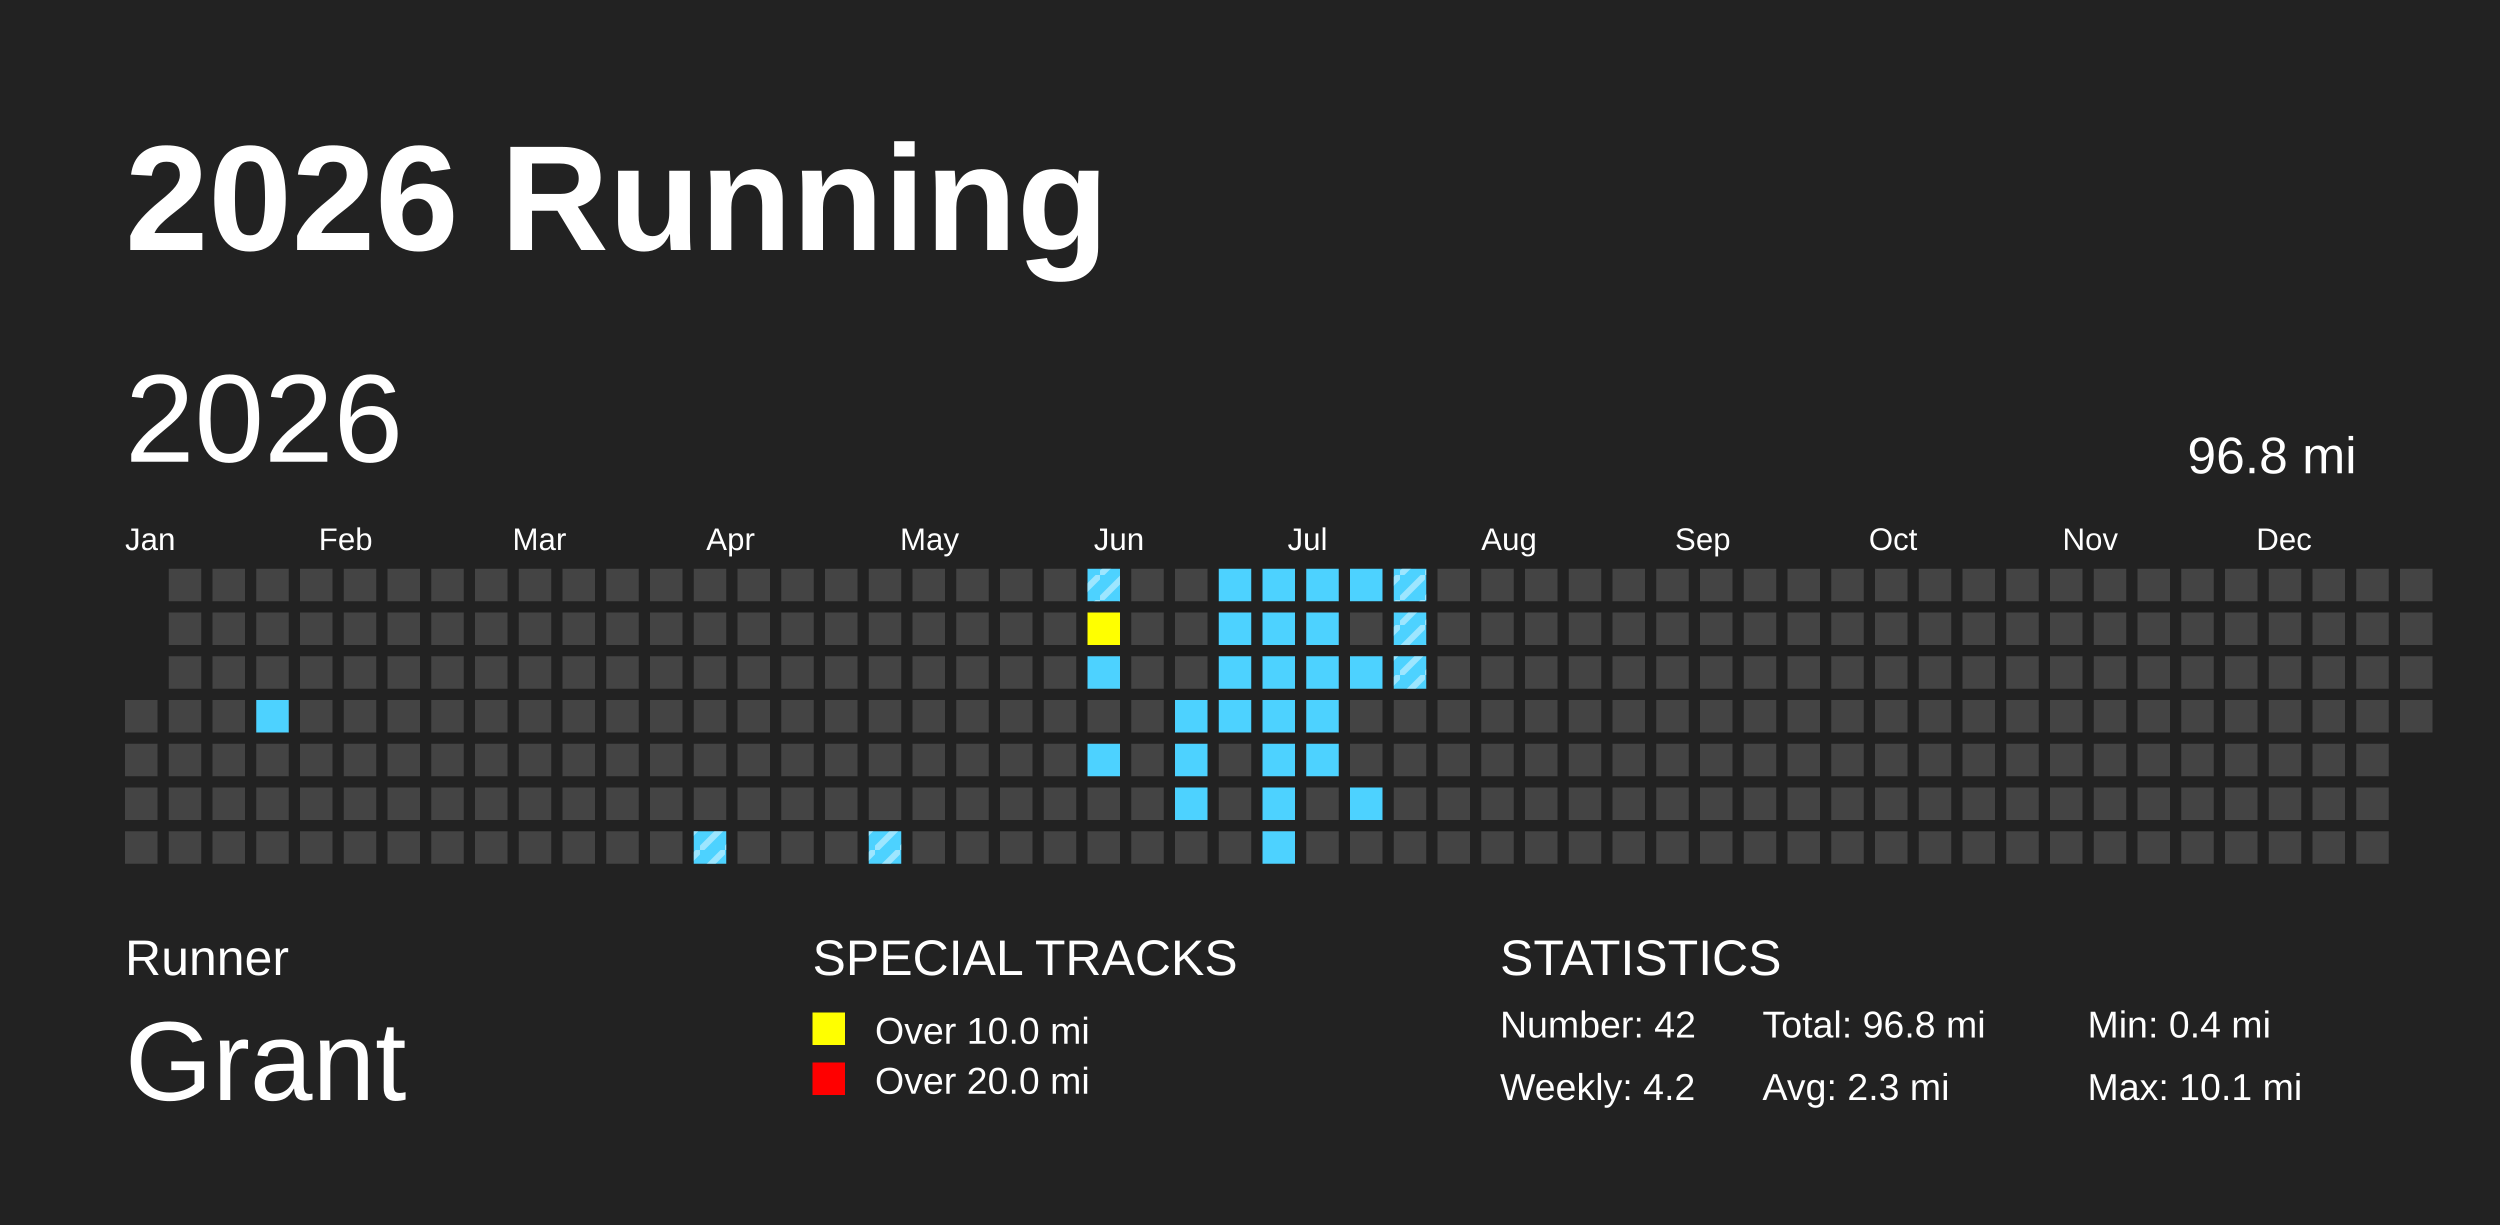
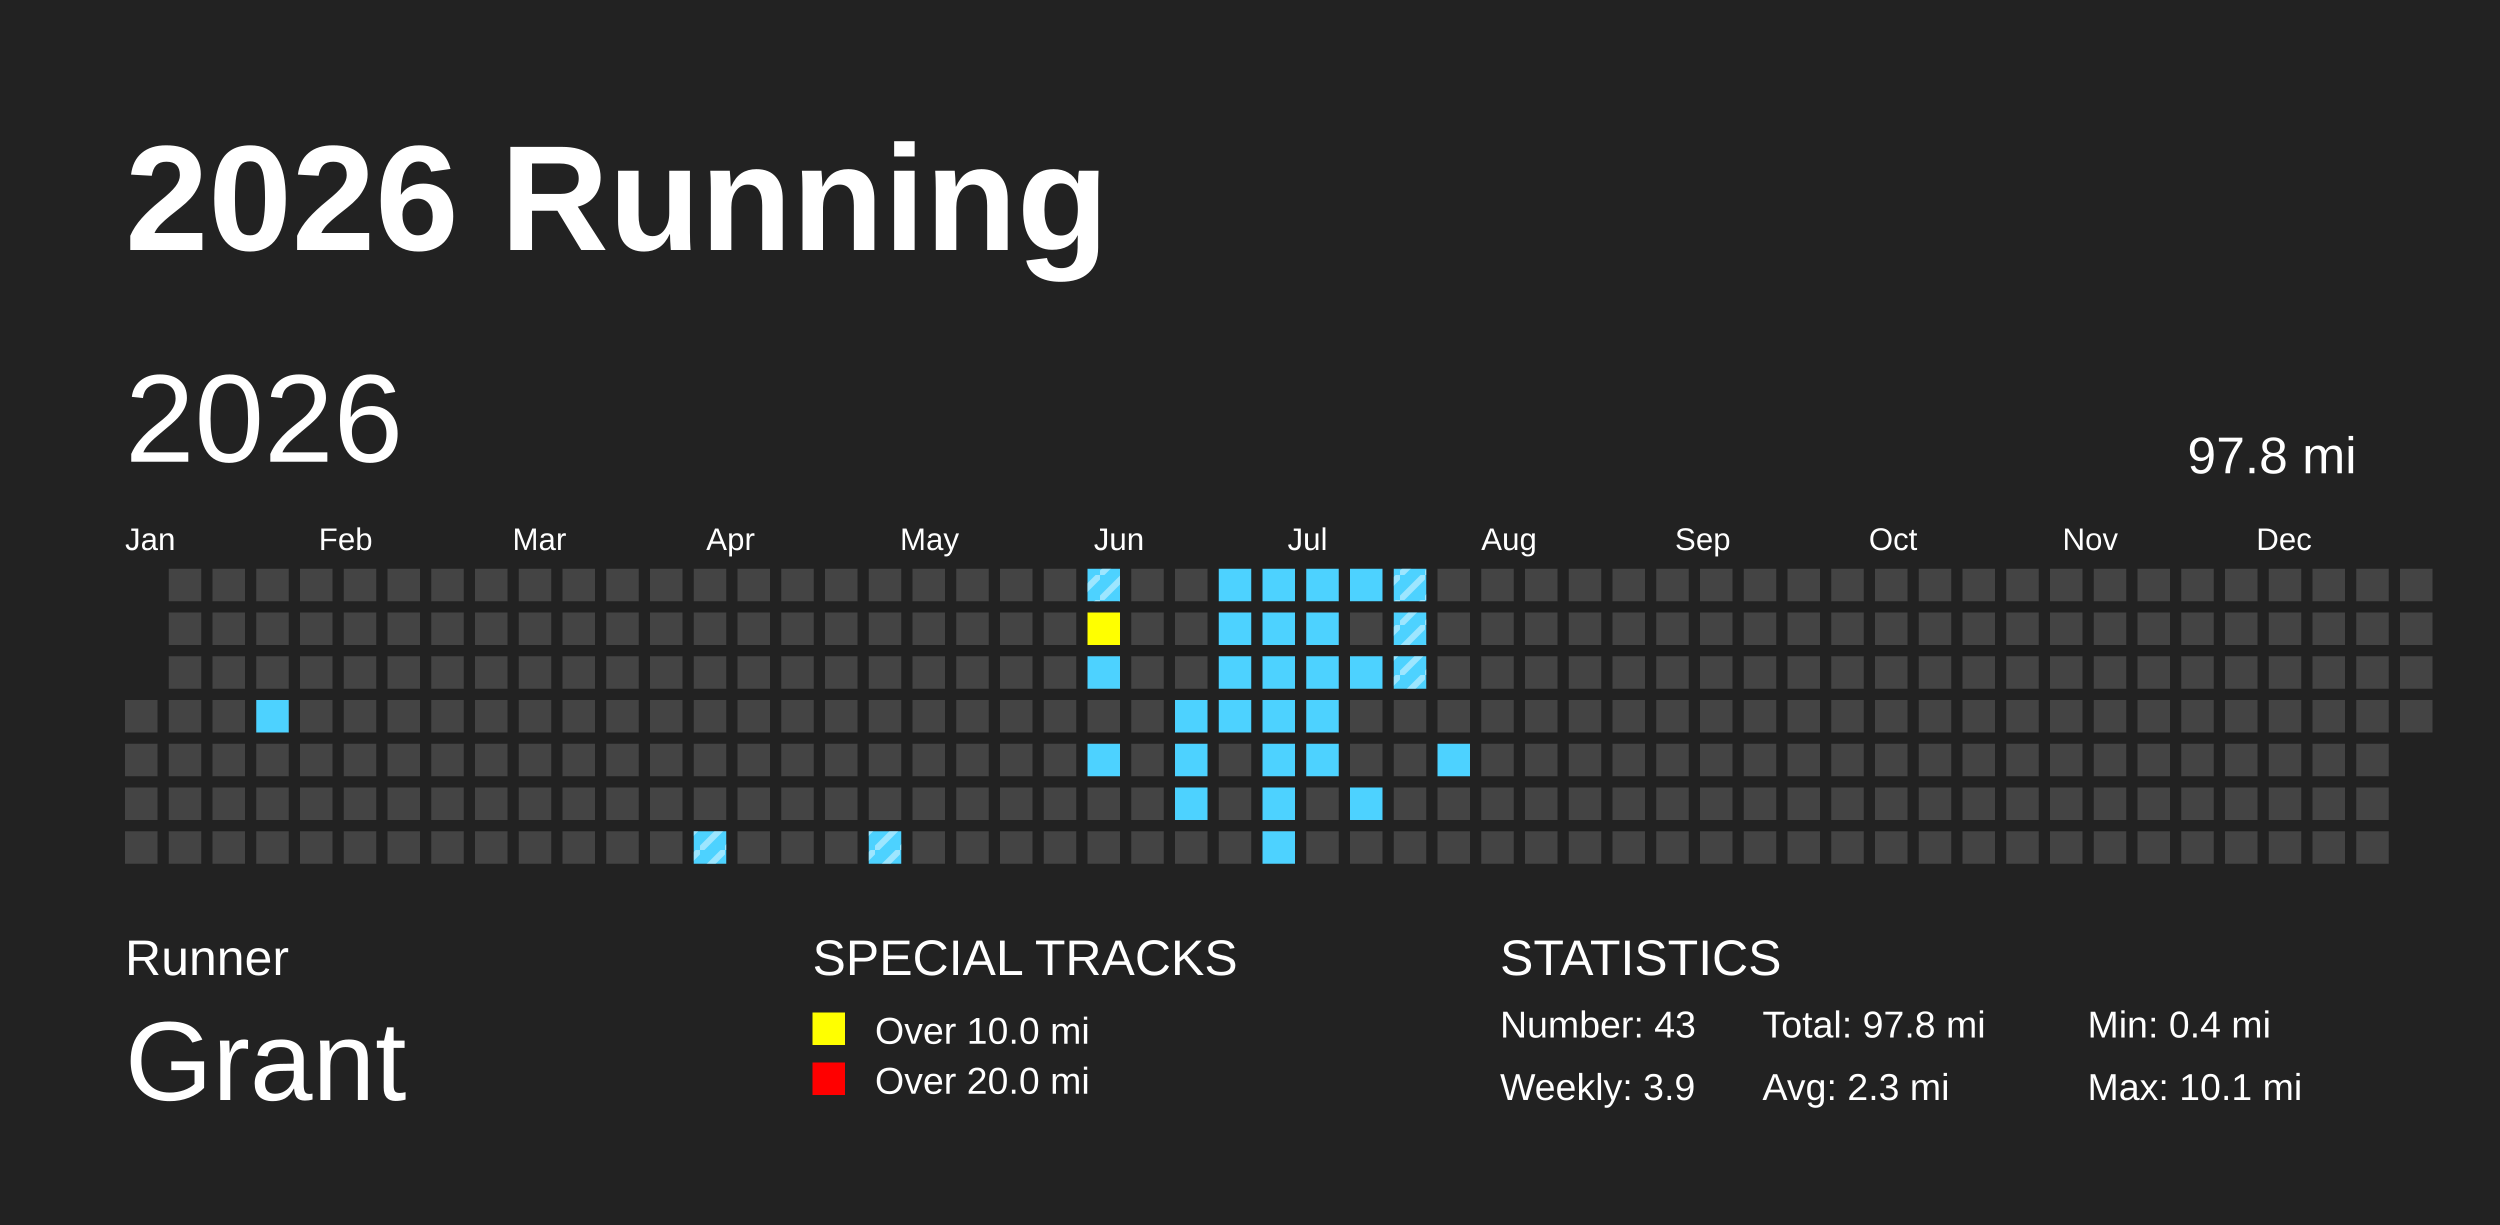
<svg xmlns="http://www.w3.org/2000/svg" baseProfile="full" height="98mm" version="1.1" viewBox="0,0,200,98" width="200mm">
  <defs>
    <pattern height="2" id="indoor-stripe" patternUnits="userSpaceOnUse" width="2">
      <line stroke="white" stroke-opacity="0.45" stroke-width="0.5" x1="0" x2="2" y1="2" y2="0" />
    </pattern>
  </defs>
  <rect fill="#222222" height="98" width="200" x="0" y="0" />
  <text fill="#FFFFFF" style="font-size:12px; font-family:Arial; font-weight:bold;" x="10" y="20">2026 Running</text>
  <text fill="#FFFFFF" style="font-size:4px; font-family:Arial" x="10" y="78">Runner</text>
  <text fill="#FFFFFF" style="font-size:9px; font-family:Arial" x="10" y="88">Grant</text>
  <text fill="#FFFFFF" style="font-size:4px; font-family:Arial" x="65" y="78">SPECIAL TRACKS</text>
  <rect fill="yellow" height="2.6" width="2.6" x="65" y="81" />
  <text fill="#FFFFFF" style="font-size:3px; font-family:Arial" x="70" y="83.5">Over 10.0 mi</text>
  <rect fill="red" height="2.6" width="2.6" x="65" y="85" />
  <text fill="#FFFFFF" style="font-size:3px; font-family:Arial" x="70" y="87.5">Over 20.0 mi</text>
  <text fill="#FFFFFF" style="font-size:4px; font-family:Arial" x="120" y="78">STATISTICS</text>
-   <text fill="#FFFFFF" style="font-size:3px; font-family:Arial" x="120" y="83">Number: 42</text>
-   <text fill="#FFFFFF" style="font-size:3px; font-family:Arial" x="120" y="88">Weekly: 4.2</text>
-   <text fill="#FFFFFF" style="font-size:3px; font-family:Arial" x="141" y="83">Total: 96.8 mi</text>
+   <text fill="#FFFFFF" style="font-size:3px; font-family:Arial" x="120" y="83">Number: 43</text>
+   <text fill="#FFFFFF" style="font-size:3px; font-family:Arial" x="120" y="88">Weekly: 3.9</text>
+   <text fill="#FFFFFF" style="font-size:3px; font-family:Arial" x="141" y="83">Total: 97.8 mi</text>
  <text fill="#FFFFFF" style="font-size:3px; font-family:Arial" x="141" y="88">Avg: 2.3 mi</text>
  <text fill="#FFFFFF" style="font-size:3px; font-family:Arial" x="167" y="83">Min: 0.4 mi</text>
  <text fill="#FFFFFF" style="font-size:3px; font-family:Arial" x="167" y="88">Max: 10.1 mi</text>
  <text dominant-baseline="hanging" fill="#FFFFFF" style="font-size:10.0px; font-family:Arial;" x="10" y="30">2026</text>
-   <text dominant-baseline="hanging" fill="#FFFFFF" style="font-size:4.125px; font-family:Arial;" x="175" y="35">96.8 mi</text>
+   <text dominant-baseline="hanging" fill="#FFFFFF" style="font-size:4.125px; font-family:Arial;" x="175" y="35">97.8 mi</text>
  <text fill="#FFFFFF" style="font-size:2.5px; font-family:Arial" x="10.0" y="44">Jan</text>
  <text fill="#FFFFFF" style="font-size:2.5px; font-family:Arial" x="25.5" y="44">Feb</text>
  <text fill="#FFFFFF" style="font-size:2.5px; font-family:Arial" x="41.0" y="44">Mar</text>
  <text fill="#FFFFFF" style="font-size:2.5px; font-family:Arial" x="56.5" y="44">Apr</text>
  <text fill="#FFFFFF" style="font-size:2.5px; font-family:Arial" x="72.0" y="44">May</text>
  <text fill="#FFFFFF" style="font-size:2.5px; font-family:Arial" x="87.5" y="44">Jun</text>
  <text fill="#FFFFFF" style="font-size:2.5px; font-family:Arial" x="103.0" y="44">Jul</text>
  <text fill="#FFFFFF" style="font-size:2.5px; font-family:Arial" x="118.5" y="44">Aug</text>
  <text fill="#FFFFFF" style="font-size:2.5px; font-family:Arial" x="134.0" y="44">Sep</text>
  <text fill="#FFFFFF" style="font-size:2.5px; font-family:Arial" x="149.5" y="44">Oct</text>
  <text fill="#FFFFFF" style="font-size:2.5px; font-family:Arial" x="165.0" y="44">Nov</text>
  <text fill="#FFFFFF" style="font-size:2.5px; font-family:Arial" x="180.5" y="44">Dec</text>
  <rect fill="#444444" height="2.6" width="2.6" x="10.0" y="56.0" />
  <rect fill="#444444" height="2.6" width="2.6" x="10.0" y="59.5" />
  <rect fill="#444444" height="2.6" width="2.6" x="10.0" y="63.0" />
  <rect fill="#444444" height="2.6" width="2.6" x="10.0" y="66.5" />
  <rect fill="#444444" height="2.6" width="2.6" x="13.5" y="45.5" />
  <rect fill="#444444" height="2.6" width="2.6" x="13.5" y="49.0" />
  <rect fill="#444444" height="2.6" width="2.6" x="13.5" y="52.5" />
  <rect fill="#444444" height="2.6" width="2.6" x="13.5" y="56.0" />
  <rect fill="#444444" height="2.6" width="2.6" x="13.5" y="59.5" />
  <rect fill="#444444" height="2.6" width="2.6" x="13.5" y="63.0" />
  <rect fill="#444444" height="2.6" width="2.6" x="13.5" y="66.5" />
  <rect fill="#444444" height="2.6" width="2.6" x="17.0" y="45.5" />
  <rect fill="#444444" height="2.6" width="2.6" x="17.0" y="49.0" />
  <rect fill="#444444" height="2.6" width="2.6" x="17.0" y="52.5" />
  <rect fill="#444444" height="2.6" width="2.6" x="17.0" y="56.0" />
  <rect fill="#444444" height="2.6" width="2.6" x="17.0" y="59.5" />
  <rect fill="#444444" height="2.6" width="2.6" x="17.0" y="63.0" />
  <rect fill="#444444" height="2.6" width="2.6" x="17.0" y="66.5" />
  <rect fill="#444444" height="2.6" width="2.6" x="20.5" y="45.5" />
  <rect fill="#444444" height="2.6" width="2.6" x="20.5" y="49.0" />
  <rect fill="#444444" height="2.6" width="2.6" x="20.5" y="52.5" />
  <rect fill="#4DD2FF" height="2.6" width="2.6" x="20.5" y="56.0" />
  <rect fill="#444444" height="2.6" width="2.6" x="20.5" y="59.5" />
  <rect fill="#444444" height="2.6" width="2.6" x="20.5" y="63.0" />
  <rect fill="#444444" height="2.6" width="2.6" x="20.5" y="66.5" />
  <rect fill="#444444" height="2.6" width="2.6" x="24.0" y="45.5" />
  <rect fill="#444444" height="2.6" width="2.6" x="24.0" y="49.0" />
  <rect fill="#444444" height="2.6" width="2.6" x="24.0" y="52.5" />
  <rect fill="#444444" height="2.6" width="2.6" x="24.0" y="56.0" />
  <rect fill="#444444" height="2.6" width="2.6" x="24.0" y="59.5" />
  <rect fill="#444444" height="2.6" width="2.6" x="24.0" y="63.0" />
  <rect fill="#444444" height="2.6" width="2.6" x="24.0" y="66.5" />
  <rect fill="#444444" height="2.6" width="2.6" x="27.5" y="45.5" />
  <rect fill="#444444" height="2.6" width="2.6" x="27.5" y="49.0" />
  <rect fill="#444444" height="2.6" width="2.6" x="27.5" y="52.5" />
  <rect fill="#444444" height="2.6" width="2.6" x="27.5" y="56.0" />
  <rect fill="#444444" height="2.6" width="2.6" x="27.5" y="59.5" />
  <rect fill="#444444" height="2.6" width="2.6" x="27.5" y="63.0" />
  <rect fill="#444444" height="2.6" width="2.6" x="27.5" y="66.5" />
  <rect fill="#444444" height="2.6" width="2.6" x="31.0" y="45.5" />
  <rect fill="#444444" height="2.6" width="2.6" x="31.0" y="49.0" />
  <rect fill="#444444" height="2.6" width="2.6" x="31.0" y="52.5" />
  <rect fill="#444444" height="2.6" width="2.6" x="31.0" y="56.0" />
  <rect fill="#444444" height="2.6" width="2.6" x="31.0" y="59.5" />
  <rect fill="#444444" height="2.6" width="2.6" x="31.0" y="63.0" />
  <rect fill="#444444" height="2.6" width="2.6" x="31.0" y="66.5" />
  <rect fill="#444444" height="2.6" width="2.6" x="34.5" y="45.5" />
  <rect fill="#444444" height="2.6" width="2.6" x="34.5" y="49.0" />
  <rect fill="#444444" height="2.6" width="2.6" x="34.5" y="52.5" />
  <rect fill="#444444" height="2.6" width="2.6" x="34.5" y="56.0" />
  <rect fill="#444444" height="2.6" width="2.6" x="34.5" y="59.5" />
  <rect fill="#444444" height="2.6" width="2.6" x="34.5" y="63.0" />
  <rect fill="#444444" height="2.6" width="2.6" x="34.5" y="66.5" />
  <rect fill="#444444" height="2.6" width="2.6" x="38.0" y="45.5" />
  <rect fill="#444444" height="2.6" width="2.6" x="38.0" y="49.0" />
  <rect fill="#444444" height="2.6" width="2.6" x="38.0" y="52.5" />
  <rect fill="#444444" height="2.6" width="2.6" x="38.0" y="56.0" />
  <rect fill="#444444" height="2.6" width="2.6" x="38.0" y="59.5" />
  <rect fill="#444444" height="2.6" width="2.6" x="38.0" y="63.0" />
  <rect fill="#444444" height="2.6" width="2.6" x="38.0" y="66.5" />
  <rect fill="#444444" height="2.6" width="2.6" x="41.5" y="45.5" />
  <rect fill="#444444" height="2.6" width="2.6" x="41.5" y="49.0" />
  <rect fill="#444444" height="2.6" width="2.6" x="41.5" y="52.5" />
  <rect fill="#444444" height="2.6" width="2.6" x="41.5" y="56.0" />
  <rect fill="#444444" height="2.6" width="2.6" x="41.5" y="59.5" />
  <rect fill="#444444" height="2.6" width="2.6" x="41.5" y="63.0" />
  <rect fill="#444444" height="2.6" width="2.6" x="41.5" y="66.5" />
  <rect fill="#444444" height="2.6" width="2.6" x="45.0" y="45.5" />
  <rect fill="#444444" height="2.6" width="2.6" x="45.0" y="49.0" />
  <rect fill="#444444" height="2.6" width="2.6" x="45.0" y="52.5" />
  <rect fill="#444444" height="2.6" width="2.6" x="45.0" y="56.0" />
  <rect fill="#444444" height="2.6" width="2.6" x="45.0" y="59.5" />
  <rect fill="#444444" height="2.6" width="2.6" x="45.0" y="63.0" />
  <rect fill="#444444" height="2.6" width="2.6" x="45.0" y="66.5" />
  <rect fill="#444444" height="2.6" width="2.6" x="48.5" y="45.5" />
  <rect fill="#444444" height="2.6" width="2.6" x="48.5" y="49.0" />
  <rect fill="#444444" height="2.6" width="2.6" x="48.5" y="52.5" />
  <rect fill="#444444" height="2.6" width="2.6" x="48.5" y="56.0" />
  <rect fill="#444444" height="2.6" width="2.6" x="48.5" y="59.5" />
  <rect fill="#444444" height="2.6" width="2.6" x="48.5" y="63.0" />
  <rect fill="#444444" height="2.6" width="2.6" x="48.5" y="66.5" />
  <rect fill="#444444" height="2.6" width="2.6" x="52.0" y="45.5" />
  <rect fill="#444444" height="2.6" width="2.6" x="52.0" y="49.0" />
  <rect fill="#444444" height="2.6" width="2.6" x="52.0" y="52.5" />
  <rect fill="#444444" height="2.6" width="2.6" x="52.0" y="56.0" />
  <rect fill="#444444" height="2.6" width="2.6" x="52.0" y="59.5" />
  <rect fill="#444444" height="2.6" width="2.6" x="52.0" y="63.0" />
  <rect fill="#444444" height="2.6" width="2.6" x="52.0" y="66.5" />
  <rect fill="#444444" height="2.6" width="2.6" x="55.5" y="45.5" />
  <rect fill="#444444" height="2.6" width="2.6" x="55.5" y="49.0" />
  <rect fill="#444444" height="2.6" width="2.6" x="55.5" y="52.5" />
  <rect fill="#444444" height="2.6" width="2.6" x="55.5" y="56.0" />
  <rect fill="#444444" height="2.6" width="2.6" x="55.5" y="59.5" />
  <rect fill="#444444" height="2.6" width="2.6" x="55.5" y="63.0" />
  <rect fill="#4DD2FF" height="2.6" width="2.6" x="55.5" y="66.5" />
  <rect fill="url(#indoor-stripe)" height="2.6" style="pointer-events: none;" width="2.6" x="55.5" y="66.5" />
  <rect fill="#444444" height="2.6" width="2.6" x="59.0" y="45.5" />
  <rect fill="#444444" height="2.6" width="2.6" x="59.0" y="49.0" />
  <rect fill="#444444" height="2.6" width="2.6" x="59.0" y="52.5" />
  <rect fill="#444444" height="2.6" width="2.6" x="59.0" y="56.0" />
  <rect fill="#444444" height="2.6" width="2.6" x="59.0" y="59.5" />
  <rect fill="#444444" height="2.6" width="2.6" x="59.0" y="63.0" />
  <rect fill="#444444" height="2.6" width="2.6" x="59.0" y="66.5" />
  <rect fill="#444444" height="2.6" width="2.6" x="62.5" y="45.5" />
  <rect fill="#444444" height="2.6" width="2.6" x="62.5" y="49.0" />
  <rect fill="#444444" height="2.6" width="2.6" x="62.5" y="52.5" />
  <rect fill="#444444" height="2.6" width="2.6" x="62.5" y="56.0" />
  <rect fill="#444444" height="2.6" width="2.6" x="62.5" y="59.5" />
  <rect fill="#444444" height="2.6" width="2.6" x="62.5" y="63.0" />
  <rect fill="#444444" height="2.6" width="2.6" x="62.5" y="66.5" />
  <rect fill="#444444" height="2.6" width="2.6" x="66.0" y="45.5" />
  <rect fill="#444444" height="2.6" width="2.6" x="66.0" y="49.0" />
  <rect fill="#444444" height="2.6" width="2.6" x="66.0" y="52.5" />
  <rect fill="#444444" height="2.6" width="2.6" x="66.0" y="56.0" />
  <rect fill="#444444" height="2.6" width="2.6" x="66.0" y="59.5" />
  <rect fill="#444444" height="2.6" width="2.6" x="66.0" y="63.0" />
  <rect fill="#444444" height="2.6" width="2.6" x="66.0" y="66.5" />
  <rect fill="#444444" height="2.6" width="2.6" x="69.5" y="45.5" />
  <rect fill="#444444" height="2.6" width="2.6" x="69.5" y="49.0" />
  <rect fill="#444444" height="2.6" width="2.6" x="69.5" y="52.5" />
  <rect fill="#444444" height="2.6" width="2.6" x="69.5" y="56.0" />
  <rect fill="#444444" height="2.6" width="2.6" x="69.5" y="59.5" />
  <rect fill="#444444" height="2.6" width="2.6" x="69.5" y="63.0" />
  <rect fill="#4DD2FF" height="2.6" width="2.6" x="69.5" y="66.5" />
  <rect fill="url(#indoor-stripe)" height="2.6" style="pointer-events: none;" width="2.6" x="69.5" y="66.5" />
  <rect fill="#444444" height="2.6" width="2.6" x="73.0" y="45.5" />
  <rect fill="#444444" height="2.6" width="2.6" x="73.0" y="49.0" />
  <rect fill="#444444" height="2.6" width="2.6" x="73.0" y="52.5" />
  <rect fill="#444444" height="2.6" width="2.6" x="73.0" y="56.0" />
  <rect fill="#444444" height="2.6" width="2.6" x="73.0" y="59.5" />
  <rect fill="#444444" height="2.6" width="2.6" x="73.0" y="63.0" />
  <rect fill="#444444" height="2.6" width="2.6" x="73.0" y="66.5" />
  <rect fill="#444444" height="2.6" width="2.6" x="76.5" y="45.5" />
  <rect fill="#444444" height="2.6" width="2.6" x="76.5" y="49.0" />
  <rect fill="#444444" height="2.6" width="2.6" x="76.5" y="52.5" />
  <rect fill="#444444" height="2.6" width="2.6" x="76.5" y="56.0" />
  <rect fill="#444444" height="2.6" width="2.6" x="76.5" y="59.5" />
  <rect fill="#444444" height="2.6" width="2.6" x="76.5" y="63.0" />
  <rect fill="#444444" height="2.6" width="2.6" x="76.5" y="66.5" />
  <rect fill="#444444" height="2.6" width="2.6" x="80.0" y="45.5" />
  <rect fill="#444444" height="2.6" width="2.6" x="80.0" y="49.0" />
  <rect fill="#444444" height="2.6" width="2.6" x="80.0" y="52.5" />
  <rect fill="#444444" height="2.6" width="2.6" x="80.0" y="56.0" />
  <rect fill="#444444" height="2.6" width="2.6" x="80.0" y="59.5" />
  <rect fill="#444444" height="2.6" width="2.6" x="80.0" y="63.0" />
  <rect fill="#444444" height="2.6" width="2.6" x="80.0" y="66.5" />
  <rect fill="#444444" height="2.6" width="2.6" x="83.5" y="45.5" />
  <rect fill="#444444" height="2.6" width="2.6" x="83.5" y="49.0" />
  <rect fill="#444444" height="2.6" width="2.6" x="83.5" y="52.5" />
  <rect fill="#444444" height="2.6" width="2.6" x="83.5" y="56.0" />
  <rect fill="#444444" height="2.6" width="2.6" x="83.5" y="59.5" />
  <rect fill="#444444" height="2.6" width="2.6" x="83.5" y="63.0" />
  <rect fill="#444444" height="2.6" width="2.6" x="83.5" y="66.5" />
  <rect fill="#4DD2FF" height="2.6" width="2.6" x="87.0" y="45.5" />
  <rect fill="url(#indoor-stripe)" height="2.6" style="pointer-events: none;" width="2.6" x="87.0" y="45.5" />
  <rect fill="yellow" height="2.6" width="2.6" x="87.0" y="49.0" />
  <rect fill="#4DD2FF" height="2.6" width="2.6" x="87.0" y="52.5" />
  <rect fill="#444444" height="2.6" width="2.6" x="87.0" y="56.0" />
  <rect fill="#4DD2FF" height="2.6" width="2.6" x="87.0" y="59.5" />
  <rect fill="#444444" height="2.6" width="2.6" x="87.0" y="63.0" />
  <rect fill="#444444" height="2.6" width="2.6" x="87.0" y="66.5" />
  <rect fill="#444444" height="2.6" width="2.6" x="90.5" y="45.5" />
  <rect fill="#444444" height="2.6" width="2.6" x="90.5" y="49.0" />
  <rect fill="#444444" height="2.6" width="2.6" x="90.5" y="52.5" />
  <rect fill="#444444" height="2.6" width="2.6" x="90.5" y="56.0" />
  <rect fill="#444444" height="2.6" width="2.6" x="90.5" y="59.5" />
  <rect fill="#444444" height="2.6" width="2.6" x="90.5" y="63.0" />
  <rect fill="#444444" height="2.6" width="2.6" x="90.5" y="66.5" />
  <rect fill="#444444" height="2.6" width="2.6" x="94.0" y="45.5" />
  <rect fill="#444444" height="2.6" width="2.6" x="94.0" y="49.0" />
  <rect fill="#444444" height="2.6" width="2.6" x="94.0" y="52.5" />
  <rect fill="#4DD2FF" height="2.6" width="2.6" x="94.0" y="56.0" />
  <rect fill="#4DD2FF" height="2.6" width="2.6" x="94.0" y="59.5" />
  <rect fill="#4DD2FF" height="2.6" width="2.6" x="94.0" y="63.0" />
  <rect fill="#444444" height="2.6" width="2.6" x="94.0" y="66.5" />
  <rect fill="#4DD2FF" height="2.6" width="2.6" x="97.5" y="45.5" />
  <rect fill="#4DD2FF" height="2.6" width="2.6" x="97.5" y="49.0" />
  <rect fill="#4DD2FF" height="2.6" width="2.6" x="97.5" y="52.5" />
  <rect fill="#4DD2FF" height="2.6" width="2.6" x="97.5" y="56.0" />
  <rect fill="#444444" height="2.6" width="2.6" x="97.5" y="59.5" />
  <rect fill="#444444" height="2.6" width="2.6" x="97.5" y="63.0" />
  <rect fill="#444444" height="2.6" width="2.6" x="97.5" y="66.5" />
  <rect fill="#4DD2FF" height="2.6" width="2.6" x="101.0" y="45.5" />
  <rect fill="#4DD2FF" height="2.6" width="2.6" x="101.0" y="49.0" />
  <rect fill="#4DD2FF" height="2.6" width="2.6" x="101.0" y="52.5" />
  <rect fill="#4DD2FF" height="2.6" width="2.6" x="101.0" y="56.0" />
  <rect fill="#4DD2FF" height="2.6" width="2.6" x="101.0" y="59.5" />
  <rect fill="#4DD2FF" height="2.6" width="2.6" x="101.0" y="63.0" />
  <rect fill="#4DD2FF" height="2.6" width="2.6" x="101.0" y="66.5" />
  <rect fill="#4DD2FF" height="2.6" width="2.6" x="104.5" y="45.5" />
  <rect fill="#4DD2FF" height="2.6" width="2.6" x="104.5" y="49.0" />
  <rect fill="#4DD2FF" height="2.6" width="2.6" x="104.5" y="52.5" />
  <rect fill="#4DD2FF" height="2.6" width="2.6" x="104.5" y="56.0" />
  <rect fill="#4DD2FF" height="2.6" width="2.6" x="104.5" y="59.5" />
  <rect fill="#444444" height="2.6" width="2.6" x="104.5" y="63.0" />
  <rect fill="#444444" height="2.6" width="2.6" x="104.5" y="66.5" />
  <rect fill="#4DD2FF" height="2.6" width="2.6" x="108.0" y="45.5" />
  <rect fill="#444444" height="2.6" width="2.6" x="108.0" y="49.0" />
  <rect fill="#4DD2FF" height="2.6" width="2.6" x="108.0" y="52.5" />
  <rect fill="#444444" height="2.6" width="2.6" x="108.0" y="56.0" />
  <rect fill="#444444" height="2.6" width="2.6" x="108.0" y="59.5" />
  <rect fill="#4DD2FF" height="2.6" width="2.6" x="108.0" y="63.0" />
  <rect fill="#444444" height="2.6" width="2.6" x="108.0" y="66.5" />
  <rect fill="#4DD2FF" height="2.6" width="2.6" x="111.5" y="45.5" />
  <rect fill="url(#indoor-stripe)" height="2.6" style="pointer-events: none;" width="2.6" x="111.5" y="45.5" />
  <rect fill="#4DD2FF" height="2.6" width="2.6" x="111.5" y="49.0" />
  <rect fill="url(#indoor-stripe)" height="2.6" style="pointer-events: none;" width="2.6" x="111.5" y="49.0" />
  <rect fill="#4DD2FF" height="2.6" width="2.6" x="111.5" y="52.5" />
  <rect fill="url(#indoor-stripe)" height="2.6" style="pointer-events: none;" width="2.6" x="111.5" y="52.5" />
  <rect fill="#444444" height="2.6" width="2.6" x="111.5" y="56.0" />
  <rect fill="#444444" height="2.6" width="2.6" x="111.5" y="59.5" />
  <rect fill="#444444" height="2.6" width="2.6" x="111.5" y="63.0" />
  <rect fill="#444444" height="2.6" width="2.6" x="111.5" y="66.5" />
  <rect fill="#444444" height="2.6" width="2.6" x="115.0" y="45.5" />
  <rect fill="#444444" height="2.6" width="2.6" x="115.0" y="49.0" />
  <rect fill="#444444" height="2.6" width="2.6" x="115.0" y="52.5" />
  <rect fill="#444444" height="2.6" width="2.6" x="115.0" y="56.0" />
-   <rect fill="#444444" height="2.6" width="2.6" x="115.0" y="59.5" />
+   <rect fill="#4DD2FF" height="2.6" width="2.6" x="115.0" y="59.5" />
  <rect fill="#444444" height="2.6" width="2.6" x="115.0" y="63.0" />
  <rect fill="#444444" height="2.6" width="2.6" x="115.0" y="66.5" />
  <rect fill="#444444" height="2.6" width="2.6" x="118.5" y="45.5" />
  <rect fill="#444444" height="2.6" width="2.6" x="118.5" y="49.0" />
  <rect fill="#444444" height="2.6" width="2.6" x="118.5" y="52.5" />
  <rect fill="#444444" height="2.6" width="2.6" x="118.5" y="56.0" />
  <rect fill="#444444" height="2.6" width="2.6" x="118.5" y="59.5" />
  <rect fill="#444444" height="2.6" width="2.6" x="118.5" y="63.0" />
  <rect fill="#444444" height="2.6" width="2.6" x="118.5" y="66.5" />
  <rect fill="#444444" height="2.6" width="2.6" x="122.0" y="45.5" />
  <rect fill="#444444" height="2.6" width="2.6" x="122.0" y="49.0" />
  <rect fill="#444444" height="2.6" width="2.6" x="122.0" y="52.5" />
  <rect fill="#444444" height="2.6" width="2.6" x="122.0" y="56.0" />
  <rect fill="#444444" height="2.6" width="2.6" x="122.0" y="59.5" />
  <rect fill="#444444" height="2.6" width="2.6" x="122.0" y="63.0" />
  <rect fill="#444444" height="2.6" width="2.6" x="122.0" y="66.5" />
  <rect fill="#444444" height="2.6" width="2.6" x="125.5" y="45.5" />
  <rect fill="#444444" height="2.6" width="2.6" x="125.5" y="49.0" />
  <rect fill="#444444" height="2.6" width="2.6" x="125.5" y="52.5" />
  <rect fill="#444444" height="2.6" width="2.6" x="125.5" y="56.0" />
  <rect fill="#444444" height="2.6" width="2.6" x="125.5" y="59.5" />
  <rect fill="#444444" height="2.6" width="2.6" x="125.5" y="63.0" />
  <rect fill="#444444" height="2.6" width="2.6" x="125.5" y="66.5" />
  <rect fill="#444444" height="2.6" width="2.6" x="129.0" y="45.5" />
  <rect fill="#444444" height="2.6" width="2.6" x="129.0" y="49.0" />
  <rect fill="#444444" height="2.6" width="2.6" x="129.0" y="52.5" />
  <rect fill="#444444" height="2.6" width="2.6" x="129.0" y="56.0" />
  <rect fill="#444444" height="2.6" width="2.6" x="129.0" y="59.5" />
  <rect fill="#444444" height="2.6" width="2.6" x="129.0" y="63.0" />
  <rect fill="#444444" height="2.6" width="2.6" x="129.0" y="66.5" />
  <rect fill="#444444" height="2.6" width="2.6" x="132.5" y="45.5" />
  <rect fill="#444444" height="2.6" width="2.6" x="132.5" y="49.0" />
  <rect fill="#444444" height="2.6" width="2.6" x="132.5" y="52.5" />
  <rect fill="#444444" height="2.6" width="2.6" x="132.5" y="56.0" />
  <rect fill="#444444" height="2.6" width="2.6" x="132.5" y="59.5" />
  <rect fill="#444444" height="2.6" width="2.6" x="132.5" y="63.0" />
  <rect fill="#444444" height="2.6" width="2.6" x="132.5" y="66.5" />
  <rect fill="#444444" height="2.6" width="2.6" x="136.0" y="45.5" />
  <rect fill="#444444" height="2.6" width="2.6" x="136.0" y="49.0" />
  <rect fill="#444444" height="2.6" width="2.6" x="136.0" y="52.5" />
  <rect fill="#444444" height="2.6" width="2.6" x="136.0" y="56.0" />
  <rect fill="#444444" height="2.6" width="2.6" x="136.0" y="59.5" />
  <rect fill="#444444" height="2.6" width="2.6" x="136.0" y="63.0" />
  <rect fill="#444444" height="2.6" width="2.6" x="136.0" y="66.5" />
  <rect fill="#444444" height="2.6" width="2.6" x="139.5" y="45.5" />
  <rect fill="#444444" height="2.6" width="2.6" x="139.5" y="49.0" />
  <rect fill="#444444" height="2.6" width="2.6" x="139.5" y="52.5" />
  <rect fill="#444444" height="2.6" width="2.6" x="139.5" y="56.0" />
  <rect fill="#444444" height="2.6" width="2.6" x="139.5" y="59.5" />
  <rect fill="#444444" height="2.6" width="2.6" x="139.5" y="63.0" />
  <rect fill="#444444" height="2.6" width="2.6" x="139.5" y="66.5" />
  <rect fill="#444444" height="2.6" width="2.6" x="143.0" y="45.5" />
  <rect fill="#444444" height="2.6" width="2.6" x="143.0" y="49.0" />
  <rect fill="#444444" height="2.6" width="2.6" x="143.0" y="52.5" />
  <rect fill="#444444" height="2.6" width="2.6" x="143.0" y="56.0" />
  <rect fill="#444444" height="2.6" width="2.6" x="143.0" y="59.5" />
  <rect fill="#444444" height="2.6" width="2.6" x="143.0" y="63.0" />
  <rect fill="#444444" height="2.6" width="2.6" x="143.0" y="66.5" />
  <rect fill="#444444" height="2.6" width="2.6" x="146.5" y="45.5" />
  <rect fill="#444444" height="2.6" width="2.6" x="146.5" y="49.0" />
  <rect fill="#444444" height="2.6" width="2.6" x="146.5" y="52.5" />
  <rect fill="#444444" height="2.6" width="2.6" x="146.5" y="56.0" />
  <rect fill="#444444" height="2.6" width="2.6" x="146.5" y="59.5" />
  <rect fill="#444444" height="2.6" width="2.6" x="146.5" y="63.0" />
  <rect fill="#444444" height="2.6" width="2.6" x="146.5" y="66.5" />
  <rect fill="#444444" height="2.6" width="2.6" x="150.0" y="45.5" />
  <rect fill="#444444" height="2.6" width="2.6" x="150.0" y="49.0" />
  <rect fill="#444444" height="2.6" width="2.6" x="150.0" y="52.5" />
  <rect fill="#444444" height="2.6" width="2.6" x="150.0" y="56.0" />
  <rect fill="#444444" height="2.6" width="2.6" x="150.0" y="59.5" />
  <rect fill="#444444" height="2.6" width="2.6" x="150.0" y="63.0" />
  <rect fill="#444444" height="2.6" width="2.6" x="150.0" y="66.5" />
  <rect fill="#444444" height="2.6" width="2.6" x="153.5" y="45.5" />
  <rect fill="#444444" height="2.6" width="2.6" x="153.5" y="49.0" />
  <rect fill="#444444" height="2.6" width="2.6" x="153.5" y="52.5" />
  <rect fill="#444444" height="2.6" width="2.6" x="153.5" y="56.0" />
  <rect fill="#444444" height="2.6" width="2.6" x="153.5" y="59.5" />
  <rect fill="#444444" height="2.6" width="2.6" x="153.5" y="63.0" />
  <rect fill="#444444" height="2.6" width="2.6" x="153.5" y="66.5" />
  <rect fill="#444444" height="2.6" width="2.6" x="157.0" y="45.5" />
  <rect fill="#444444" height="2.6" width="2.6" x="157.0" y="49.0" />
  <rect fill="#444444" height="2.6" width="2.6" x="157.0" y="52.5" />
  <rect fill="#444444" height="2.6" width="2.6" x="157.0" y="56.0" />
  <rect fill="#444444" height="2.6" width="2.6" x="157.0" y="59.5" />
  <rect fill="#444444" height="2.6" width="2.6" x="157.0" y="63.0" />
  <rect fill="#444444" height="2.6" width="2.6" x="157.0" y="66.5" />
  <rect fill="#444444" height="2.6" width="2.6" x="160.5" y="45.5" />
  <rect fill="#444444" height="2.6" width="2.6" x="160.5" y="49.0" />
  <rect fill="#444444" height="2.6" width="2.6" x="160.5" y="52.5" />
  <rect fill="#444444" height="2.6" width="2.6" x="160.5" y="56.0" />
  <rect fill="#444444" height="2.6" width="2.6" x="160.5" y="59.5" />
  <rect fill="#444444" height="2.6" width="2.6" x="160.5" y="63.0" />
  <rect fill="#444444" height="2.6" width="2.6" x="160.5" y="66.5" />
  <rect fill="#444444" height="2.6" width="2.6" x="164.0" y="45.5" />
  <rect fill="#444444" height="2.6" width="2.6" x="164.0" y="49.0" />
  <rect fill="#444444" height="2.6" width="2.6" x="164.0" y="52.5" />
  <rect fill="#444444" height="2.6" width="2.6" x="164.0" y="56.0" />
  <rect fill="#444444" height="2.6" width="2.6" x="164.0" y="59.5" />
  <rect fill="#444444" height="2.6" width="2.6" x="164.0" y="63.0" />
  <rect fill="#444444" height="2.6" width="2.6" x="164.0" y="66.5" />
  <rect fill="#444444" height="2.6" width="2.6" x="167.5" y="45.5" />
  <rect fill="#444444" height="2.6" width="2.6" x="167.5" y="49.0" />
  <rect fill="#444444" height="2.6" width="2.6" x="167.5" y="52.5" />
  <rect fill="#444444" height="2.6" width="2.6" x="167.5" y="56.0" />
  <rect fill="#444444" height="2.6" width="2.6" x="167.5" y="59.5" />
  <rect fill="#444444" height="2.6" width="2.6" x="167.5" y="63.0" />
  <rect fill="#444444" height="2.6" width="2.6" x="167.5" y="66.5" />
  <rect fill="#444444" height="2.6" width="2.6" x="171.0" y="45.5" />
  <rect fill="#444444" height="2.6" width="2.6" x="171.0" y="49.0" />
  <rect fill="#444444" height="2.6" width="2.6" x="171.0" y="52.5" />
  <rect fill="#444444" height="2.6" width="2.6" x="171.0" y="56.0" />
  <rect fill="#444444" height="2.6" width="2.6" x="171.0" y="59.5" />
  <rect fill="#444444" height="2.6" width="2.6" x="171.0" y="63.0" />
  <rect fill="#444444" height="2.6" width="2.6" x="171.0" y="66.5" />
  <rect fill="#444444" height="2.6" width="2.6" x="174.5" y="45.5" />
  <rect fill="#444444" height="2.6" width="2.6" x="174.5" y="49.0" />
  <rect fill="#444444" height="2.6" width="2.6" x="174.5" y="52.5" />
  <rect fill="#444444" height="2.6" width="2.6" x="174.5" y="56.0" />
  <rect fill="#444444" height="2.6" width="2.6" x="174.5" y="59.5" />
  <rect fill="#444444" height="2.6" width="2.6" x="174.5" y="63.0" />
  <rect fill="#444444" height="2.6" width="2.6" x="174.5" y="66.5" />
  <rect fill="#444444" height="2.6" width="2.6" x="178.0" y="45.5" />
  <rect fill="#444444" height="2.6" width="2.6" x="178.0" y="49.0" />
  <rect fill="#444444" height="2.6" width="2.6" x="178.0" y="52.5" />
  <rect fill="#444444" height="2.6" width="2.6" x="178.0" y="56.0" />
  <rect fill="#444444" height="2.6" width="2.6" x="178.0" y="59.5" />
  <rect fill="#444444" height="2.6" width="2.6" x="178.0" y="63.0" />
  <rect fill="#444444" height="2.6" width="2.6" x="178.0" y="66.5" />
  <rect fill="#444444" height="2.6" width="2.6" x="181.5" y="45.5" />
  <rect fill="#444444" height="2.6" width="2.6" x="181.5" y="49.0" />
  <rect fill="#444444" height="2.6" width="2.6" x="181.5" y="52.5" />
  <rect fill="#444444" height="2.6" width="2.6" x="181.5" y="56.0" />
  <rect fill="#444444" height="2.6" width="2.6" x="181.5" y="59.5" />
  <rect fill="#444444" height="2.6" width="2.6" x="181.5" y="63.0" />
  <rect fill="#444444" height="2.6" width="2.6" x="181.5" y="66.5" />
  <rect fill="#444444" height="2.6" width="2.6" x="185.0" y="45.5" />
  <rect fill="#444444" height="2.6" width="2.6" x="185.0" y="49.0" />
  <rect fill="#444444" height="2.6" width="2.6" x="185.0" y="52.5" />
  <rect fill="#444444" height="2.6" width="2.6" x="185.0" y="56.0" />
  <rect fill="#444444" height="2.6" width="2.6" x="185.0" y="59.5" />
  <rect fill="#444444" height="2.6" width="2.6" x="185.0" y="63.0" />
  <rect fill="#444444" height="2.6" width="2.6" x="185.0" y="66.5" />
  <rect fill="#444444" height="2.6" width="2.6" x="188.5" y="45.5" />
  <rect fill="#444444" height="2.6" width="2.6" x="188.5" y="49.0" />
  <rect fill="#444444" height="2.6" width="2.6" x="188.5" y="52.5" />
  <rect fill="#444444" height="2.6" width="2.6" x="188.5" y="56.0" />
  <rect fill="#444444" height="2.6" width="2.6" x="188.5" y="59.5" />
  <rect fill="#444444" height="2.6" width="2.6" x="188.5" y="63.0" />
  <rect fill="#444444" height="2.6" width="2.6" x="188.5" y="66.5" />
  <rect fill="#444444" height="2.6" width="2.6" x="192.0" y="45.5" />
  <rect fill="#444444" height="2.6" width="2.6" x="192.0" y="49.0" />
  <rect fill="#444444" height="2.6" width="2.6" x="192.0" y="52.5" />
  <rect fill="#444444" height="2.6" width="2.6" x="192.0" y="56.0" />
</svg>
